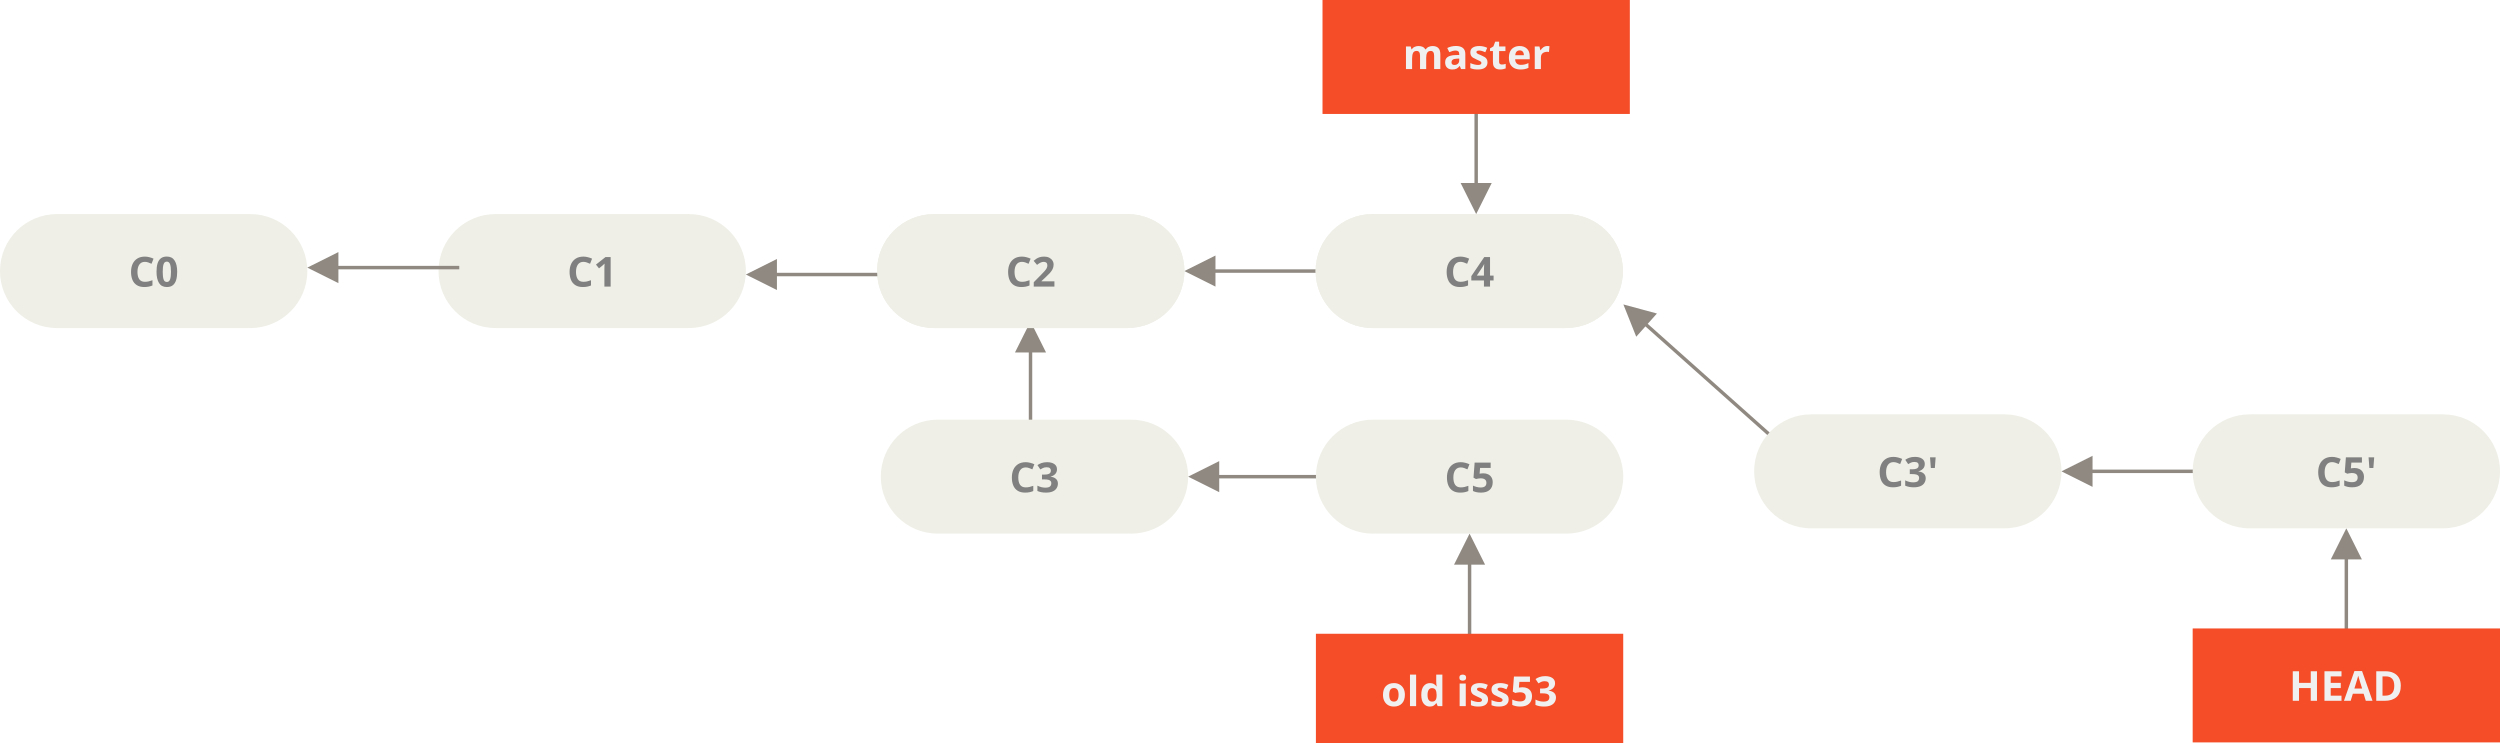
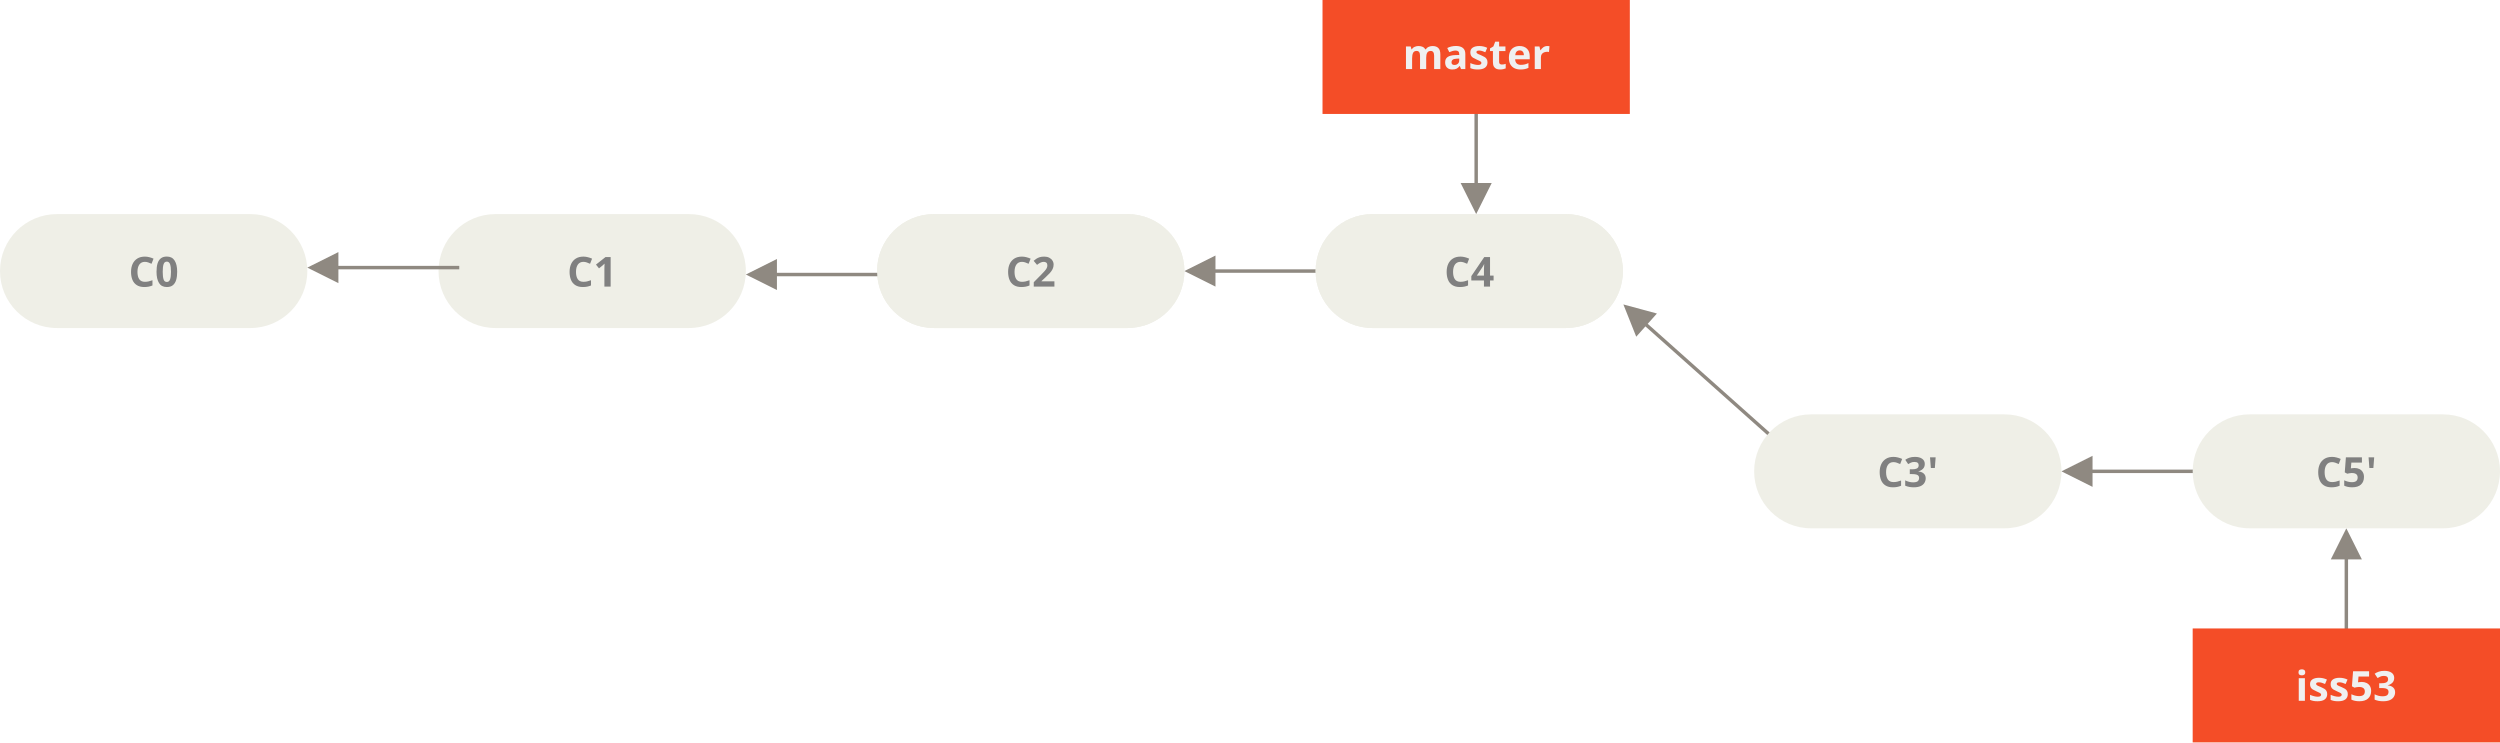
<svg xmlns="http://www.w3.org/2000/svg" id="svg34328" version="1.1" viewBox="0 0 724 215" width="724" height="215">
  <defs id="defs53" />
  <g id="03---Basic-Branching-5" transform="translate(-12,-69)" style="fill:none;fill-rule:evenodd">
    <g id="g34389">
-       <g id="Line-4-+-ref-2-6" transform="translate(395.086,223.5373)" style="fill:none;fill-rule:evenodd">
-         <path id="Line-4-7" transform="translate(-1)" d="M 44,9 V 44 H 43 V 9 H 39 L 43.5,0 48,9 Z" style="fill:#8f8981;fill-rule:nonzero" />
-         <path id="Line-4-7-2" d="m -84.15,-52.457 v 35 h -1 v -35 h -4 l 4.5,-9 4.5,9 z" style="fill:#8f8981;fill-rule:nonzero" />
-         <g id="g34324-5" transform="translate(-2,29)">
-           <rect id="rect34318-3" transform="scale(0.83962,1)" width="106" height="33" style="fill:#f44d27;fill-rule:evenodd" x="0" y="0" />
-           <text id="text34322-5" transform="translate(-8.5623,0.958)" font-size="12px" font-weight="700" style="font-weight:700;font-size:12px;font-family:'Source Code Pro';text-anchor:middle;fill:#979797">
-             <tspan id="tspan34320-6" x="53" y="20" style="fill:#f0f0f0">old iss53</tspan>
-           </text>
-         </g>
-       </g>
+       <g id="Line-4-+-ref-2-6" transform="translate(395.086,223.5373)" style="fill:none;fill-rule:evenodd" />
      <g id="brown" transform="translate(12,131)">
        <rect id="Rectangle-1" width="89" height="33" rx="16.5" ry="16.5" style="fill:#efefe7;fill-rule:evenodd" x="0" y="0" />
        <text id="C6" font-size="12px" font-weight="700" style="font-weight:700;font-size:12px;font-family:'Source Code Pro';text-anchor:middle;fill:#979797">
          <tspan id="tspan34263" x="44.5" y="21" style="fill:#808080">C0</tspan>
        </text>
      </g>
      <g id="g34273" transform="translate(139,131)">
        <rect id="rect34267" width="89" height="33" rx="16.5" ry="16.5" style="fill:#efefe7;fill-rule:evenodd" x="0" y="0" />
        <text id="text34271" font-size="12px" font-weight="700" style="font-weight:700;font-size:12px;font-family:'Source Code Pro';text-anchor:middle;fill:#979797">
          <tspan id="tspan34269" x="44.5" y="21" style="fill:#808080">C1</tspan>
        </text>
      </g>
      <g id="g34281" transform="translate(266,131)">
        <rect id="rect34275" width="89" height="33" rx="16.5" ry="16.5" style="fill:#efefe7;fill-rule:evenodd" x="0" y="0" />
        <text id="text34279" font-size="12px" font-weight="700" style="font-weight:700;font-size:12px;font-family:'Source Code Pro';text-anchor:middle;fill:#979797">
          <tspan id="tspan34277" x="44.5" y="21" style="fill:#808080">C2</tspan>
        </text>
      </g>
      <g id="g34344">
        <path id="Line" d="m 110,146 h 35 v 1 h -35 v 4 l -9,-4.5 9,-4.5 z" style="fill:#8f8981;fill-rule:nonzero" />
        <path id="Line-2" d="m 237,148 h 35 v 1 h -35 v 4 l -9,-4.5 9,-4.5 z" style="fill:#8f8981;fill-rule:nonzero" />
        <path id="Line-6" d="m 364,147 h 35 v 1 h -35 v 4 l -9,-4.5 9,-4.5 z" style="fill:#8f8981;fill-rule:nonzero" />
        <path id="Line-5" d="m 489.18,162.78 40.028,35.677 -0.665,0.747 -40.028,-35.677 -2.662,2.986 -3.724,-9.348 9.713,2.629 z" style="fill:#8f8981;fill-rule:nonzero" />
        <path id="path374" d="m 618,205 h 35 v 1 h -35 v 4 l -9,-4.5 9,-4.5 z" style="fill:#8f8981;fill-rule:nonzero" />
      </g>
      <g id="Line-7-+-ref-3" transform="translate(396,69)">
        <path id="Line-7" d="M 43,53 V 21 h 1 v 32 h 4 L 43.5,62 39,53 Z" style="fill:#8f8981;fill-rule:nonzero" />
        <g id="ref" transform="translate(-1)">
          <rect id="Rectangle-2" transform="scale(0.83962,1)" width="106" height="33" style="fill:#f44d27;fill-rule:evenodd" x="0" y="0" />
          <text id="master" transform="translate(-8.4003)" font-size="12px" font-weight="700" style="font-weight:700;font-size:12px;font-family:'Source Code Pro';text-anchor:middle;fill:#979797">
            <tspan id="tspan34286" x="53" y="20" style="fill:#f0f0f0">master</tspan>
          </text>
        </g>
      </g>
      <g id="g34297" transform="translate(393,131)">
        <rect id="rect34291" width="89" height="33" rx="16.5" ry="16.5" style="fill:#efefe7;fill-rule:evenodd" x="0" y="0" />
        <text id="text34295" font-size="12px" font-weight="700" style="font-weight:700;font-size:12px;font-family:'Source Code Pro';text-anchor:middle;fill:#979797">
          <tspan id="tspan34293" x="44.5" y="21" style="fill:#808080">C4</tspan>
        </text>
      </g>
      <g id="Line-4-+-ref-2" transform="translate(649,222)">
        <path id="Line-4" transform="translate(-1)" d="M 44,9 V 44 H 43 V 9 H 39 L 43.5,0 48,9 Z" style="fill:#8f8981;fill-rule:nonzero" />
        <g id="g34324" transform="translate(-2,29)">
          <rect id="rect34318" transform="scale(0.83962,1)" width="106" height="33" style="fill:#f44d27;fill-rule:evenodd" x="0" y="0" />
          <text id="text34322" transform="translate(-8.5623,0.958)" font-size="12px" font-weight="700" style="font-weight:700;font-size:12px;font-family:'Source Code Pro';text-anchor:middle;fill:#979797">
-             <tspan id="tspan34320" x="53" y="20" style="fill:#f0f0f0">HEAD</tspan>
+             <tspan id="tspan34320" x="53" y="20" style="fill:#f0f0f0">iss53</tspan>
          </text>
        </g>
      </g>
      <g id="g362" transform="translate(266,131)">
        <rect id="rect356" width="89" height="33" rx="16.5" ry="16.5" style="fill:#efefe7;fill-rule:evenodd" x="0" y="0" />
        <text id="text360" font-size="12px" font-weight="700" style="font-weight:700;font-size:12px;font-family:'Source Code Pro';text-anchor:middle;fill:#979797">
          <tspan id="tspan358" x="44.5" y="21" style="fill:#808080">C2</tspan>
        </text>
      </g>
      <g id="g370" transform="translate(393,131)">
        <rect id="rect364" width="89" height="33" rx="16.5" ry="16.5" style="fill:#efefe7;fill-rule:evenodd" x="0" y="0" />
        <text id="text368" font-size="12px" font-weight="700" style="font-weight:700;font-size:12px;font-family:'Source Code Pro';text-anchor:middle;fill:#979797">
          <tspan id="tspan366" x="44.5" y="21" style="fill:#808080">C4</tspan>
        </text>
      </g>
      <g id="g382" transform="translate(520,189)">
        <rect id="rect376" width="89" height="33" rx="16.5" ry="16.5" style="fill:#efefe7;fill-rule:evenodd" x="0" y="0" />
        <text id="text380" font-size="12px" font-weight="700" style="font-weight:700;font-size:12px;font-family:'Source Code Pro';text-anchor:middle;fill:#979797">
          <tspan id="tspan378" x="44.5" y="21" style="fill:#808080">C3'</tspan>
        </text>
      </g>
      <g id="g390" transform="translate(647,189)">
        <rect id="rect384" width="89" height="33" rx="16.5" ry="16.5" style="fill:#efefe7;fill-rule:evenodd" x="0" y="0" />
        <text id="text388" font-size="12px" font-weight="700" style="font-weight:700;font-size:12px;font-family:'Source Code Pro';text-anchor:middle;fill:#979797">
          <tspan id="tspan386" x="44.5" y="21" style="fill:#808080">C5'</tspan>
        </text>
      </g>
-       <g id="Line-8-+-brown-6" transform="translate(355.086,190.5373)" style="fill:none;fill-rule:evenodd">
-         <path id="Line-8" transform="translate(1)" d="m 9,16 h 35 v 1 H 9 v 4 L 0,16.5 9,12 Z" style="fill:#8f8981;fill-rule:nonzero" />
-         <g id="g34306" transform="translate(38)">
-           <rect id="rect34300" width="89" height="33" rx="16.5" ry="16.5" style="fill:#efefe7;fill-rule:evenodd" x="0" y="0" />
-           <text id="text34304" font-size="12px" font-weight="700" style="font-weight:700;font-size:12px;font-family:'Source Code Pro';text-anchor:middle;fill:#979797">
-             <tspan id="tspan34302" x="44.5" y="21" style="fill:#808080">C5</tspan>
-           </text>
-         </g>
-       </g>
-       <g id="g34315" transform="translate(267.086,190.5373)" style="fill:none;fill-rule:evenodd">
-         <rect id="rect34309" width="89" height="33" rx="16.5" ry="16.5" style="fill:#efefe7;fill-rule:evenodd" x="0" y="0" />
-         <text id="text34313" font-size="12px" font-weight="700" style="font-weight:700;font-size:12px;font-family:'Source Code Pro';text-anchor:middle;fill:#979797">
-           <tspan id="tspan34311" x="44.5" y="21" style="fill:#808080">C3</tspan>
-         </text>
-       </g>
    </g>
  </g>
</svg>
